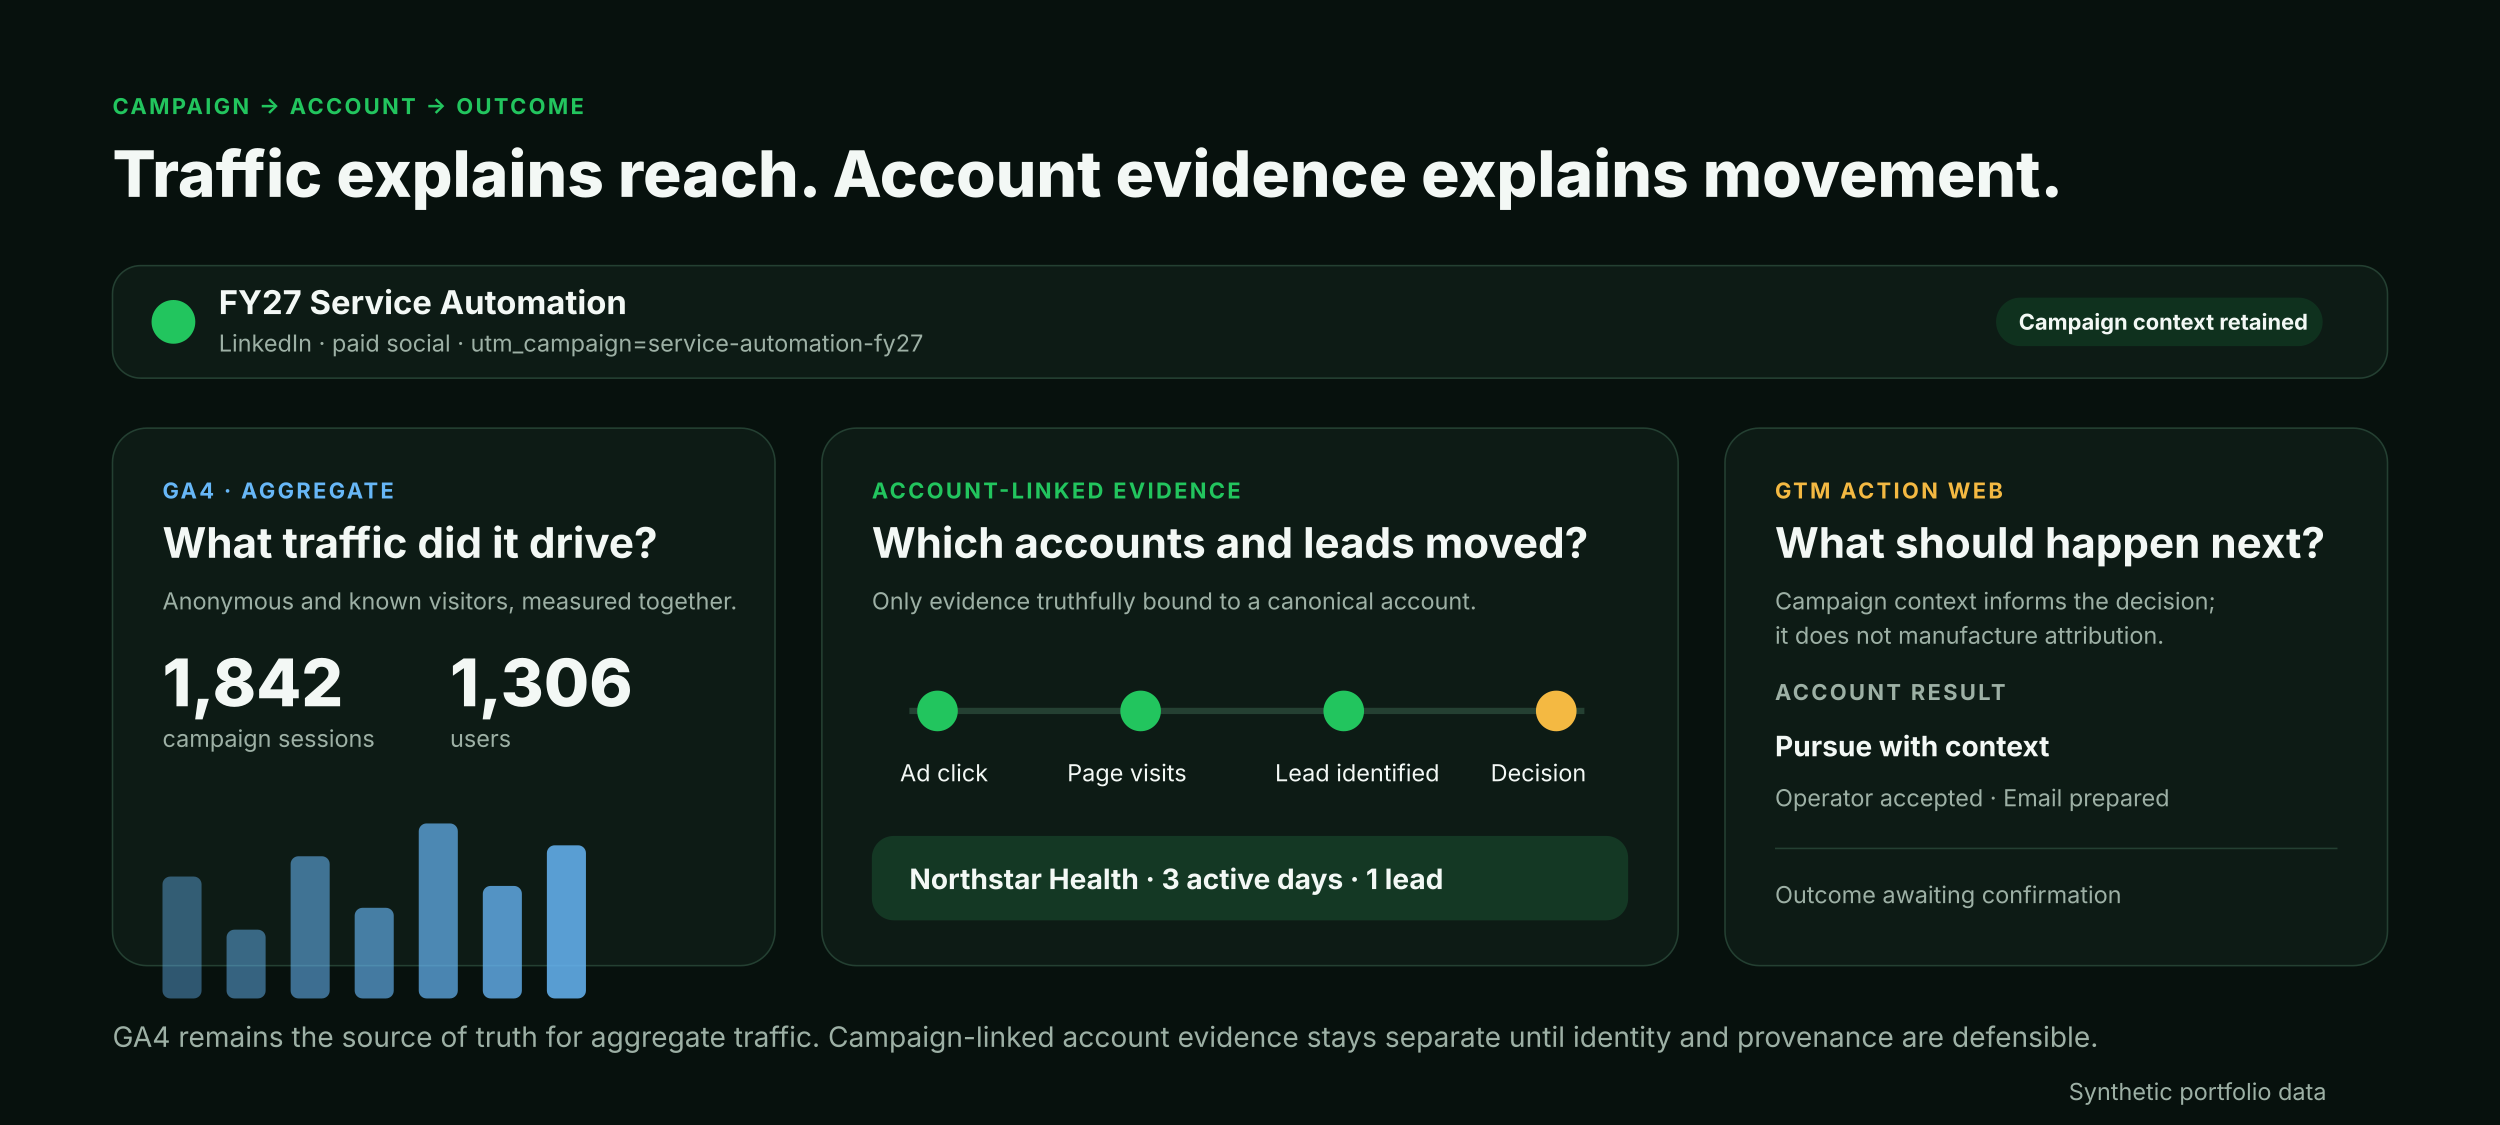
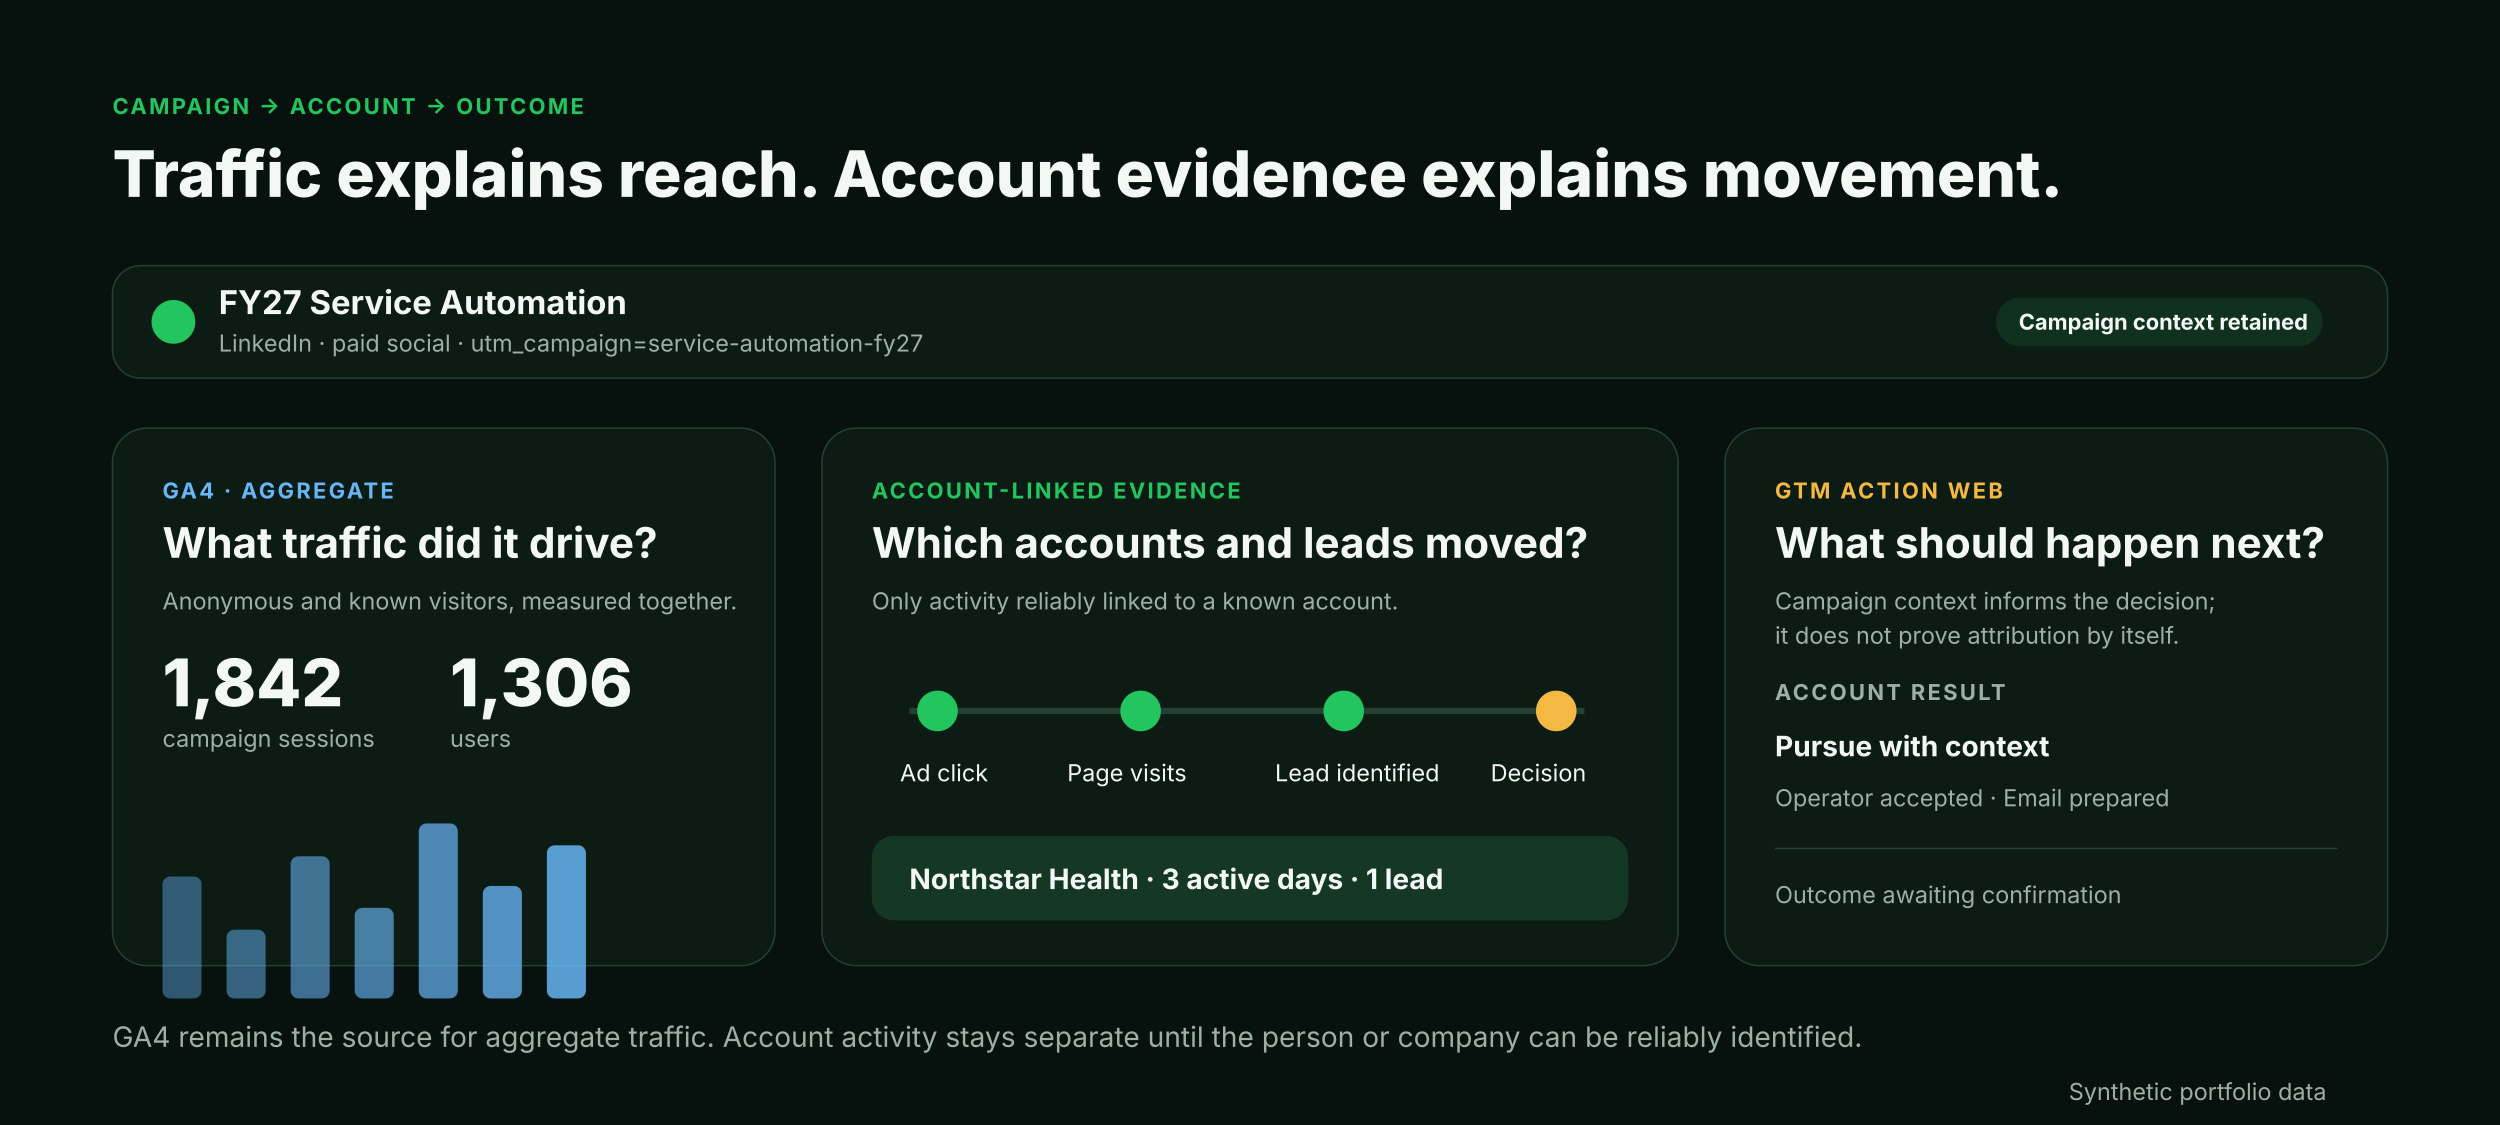
<svg xmlns="http://www.w3.org/2000/svg" width="1600" height="720" viewBox="0 0 1600 720" role="img" aria-label="Campaign tracking and GA4 working together">
  <defs>
    <filter id="shadow" x="-20%" y="-20%" width="140%" height="160%">
      <feDropShadow dx="0" dy="12" stdDeviation="18" flood-color="#00130a" flood-opacity=".10" />
    </filter>
    <linearGradient id="accent" x1="0" y1="0" x2="1" y2="1">
      <stop stop-color="#22c55e" />
      <stop offset="1" stop-color="#35d6a0" />
    </linearGradient>
    <style>
    text{font-family:Inter,-apple-system,BlinkMacSystemFont,"Segoe UI",sans-serif;fill:#f3f8f5}
    .muted{fill:#9db0a5} .green{fill:#22c55e} .amber{fill:#f4b942} .blue{fill:#67b7f7} .red{fill:#fb7185}
    .label{font-size:14px;font-weight:700;letter-spacing:1.5px} .small{font-size:15px} .body{font-size:18px} .h3{font-size:21px;font-weight:700}.h2{font-size:30px;font-weight:750}.h1{font-size:46px;font-weight:780}
  </style>
  </defs>
  <rect width="100%" height="100%" fill="#07110d" />
  <text x="72" y="73" class="label green">CAMPAIGN → ACCOUNT → OUTCOME</text>
  <text x="72" y="126" font-size="41" font-weight="780">Traffic explains reach. Account evidence explains movement.</text>
  <rect x="72" y="170" width="1456" height="72" rx="18" fill="#0d1b15" stroke="#244032" />
  <circle cx="111" cy="206" r="14" fill="#22c55e" />
  <text x="140" y="201" class="h3">FY27 Service Automation</text>
  <text x="140" y="225" class="small muted">LinkedIn · paid social · utm_campaign=service-automation-fy27</text>
  <rect x="1278" y="191" width="208" height="30" rx="15" fill="#22c55e" opacity=".13" stroke="#22c55e" />
  <text x="1292" y="211" font-size="14" font-weight="650" fill="#22c55e">Campaign context retained</text>
  <rect x="72" y="274" width="424" height="344" rx="22" fill="#0d1b15" stroke="#244032" />
  <text x="104" y="319" class="label blue">GA4 · AGGREGATE</text>
  <text x="104" y="357" font-size="27" font-weight="750">What traffic did it drive?</text>
  <text x="104" y="390" class="small muted">Anonymous and known visitors, measured together.</text>
  <text x="104" y="452" font-size="42" font-weight="780">1,842</text>
  <text x="104" y="478" class="small muted">campaign sessions</text>
  <text x="288" y="452" font-size="42" font-weight="780">1,306</text>
  <text x="288" y="478" class="small muted">users</text>
  <g transform="translate(104 521)">
    <rect x="0" y="40" width="25" height="78" rx="5" fill="#67b7f7" opacity="0.42" />
    <rect x="41" y="74" width="25" height="44" rx="5" fill="#67b7f7" opacity="0.49" />
    <rect x="82" y="27" width="25" height="91" rx="5" fill="#67b7f7" opacity="0.56" />
    <rect x="123" y="60" width="25" height="58" rx="5" fill="#67b7f7" opacity="0.63" />
    <rect x="164" y="6" width="25" height="112" rx="5" fill="#67b7f7" opacity="0.7" />
    <rect x="205" y="46" width="25" height="72" rx="5" fill="#67b7f7" opacity="0.77" />
    <rect x="246" y="20" width="25" height="98" rx="5" fill="#67b7f7" opacity="0.84" />
  </g>
  <rect x="526" y="274" width="548" height="344" rx="22" fill="#0d1b15" stroke="#244032" />
  <text x="558" y="319" class="label green">ACCOUNT-LINKED EVIDENCE</text>
  <text x="558" y="357" font-size="27" font-weight="750">Which accounts and leads moved?</text>
-   <text x="558" y="390" class="small muted">Only evidence truthfully bound to a canonical account.</text>
+   <text x="558" y="390" class="small muted">Only activity reliably linked to a known account.</text>
  <path d="M582 455H1014" stroke="#244032" stroke-width="4" />
  <circle cx="600" cy="455" r="13" fill="#22c55e" />
  <circle cx="730" cy="455" r="13" fill="#22c55e" />
  <circle cx="860" cy="455" r="13" fill="#22c55e" />
  <circle cx="996" cy="455" r="13" fill="#f4b942" />
  <text x="576" y="500" class="small">Ad click</text>
  <text x="683" y="500" class="small">Page visits</text>
  <text x="816" y="500" class="small">Lead identified</text>
  <text x="954" y="500" class="small">Decision</text>
  <rect x="558" y="535" width="484" height="54" rx="14" fill="#143824" />
  <text x="582" y="569" class="body" font-weight="720">Northstar Health · 3 active days · 1 lead</text>
  <rect x="1104" y="274" width="424" height="344" rx="22" fill="#0d1b15" stroke="#244032" />
  <text x="1136" y="319" class="label amber">GTM ACTION WEB</text>
  <text x="1136" y="357" font-size="27" font-weight="750">What should happen next?</text>
  <text x="1136" y="390" class="small muted">Campaign context informs the decision;</text>
-   <text x="1136" y="412" class="small muted">it does not manufacture attribution.</text>
+   <text x="1136" y="412" class="small muted">it does not prove attribution by itself.</text>
  <text x="1136" y="448" class="label muted">ACCOUNT RESULT</text>
  <text x="1136" y="484" class="body" font-weight="730">Pursue with context</text>
  <text x="1136" y="516" class="small muted">Operator accepted · Email prepared</text>
  <path d="M1136 543h360" stroke="#244032" />
  <text x="1136" y="578" class="small muted">Outcome awaiting confirmation</text>
-   <text x="72" y="670" class="body muted">GA4 remains the source of truth for aggregate traffic. Campaign-linked account evidence stays separate until identity and provenance are defensible.</text>
+   <text x="72" y="670" class="body muted">GA4 remains the source for aggregate traffic. Account activity stays separate until the person or company can be reliably identified.</text>
  <text x="1324" y="704" class="small muted">Synthetic portfolio data</text>
</svg>
